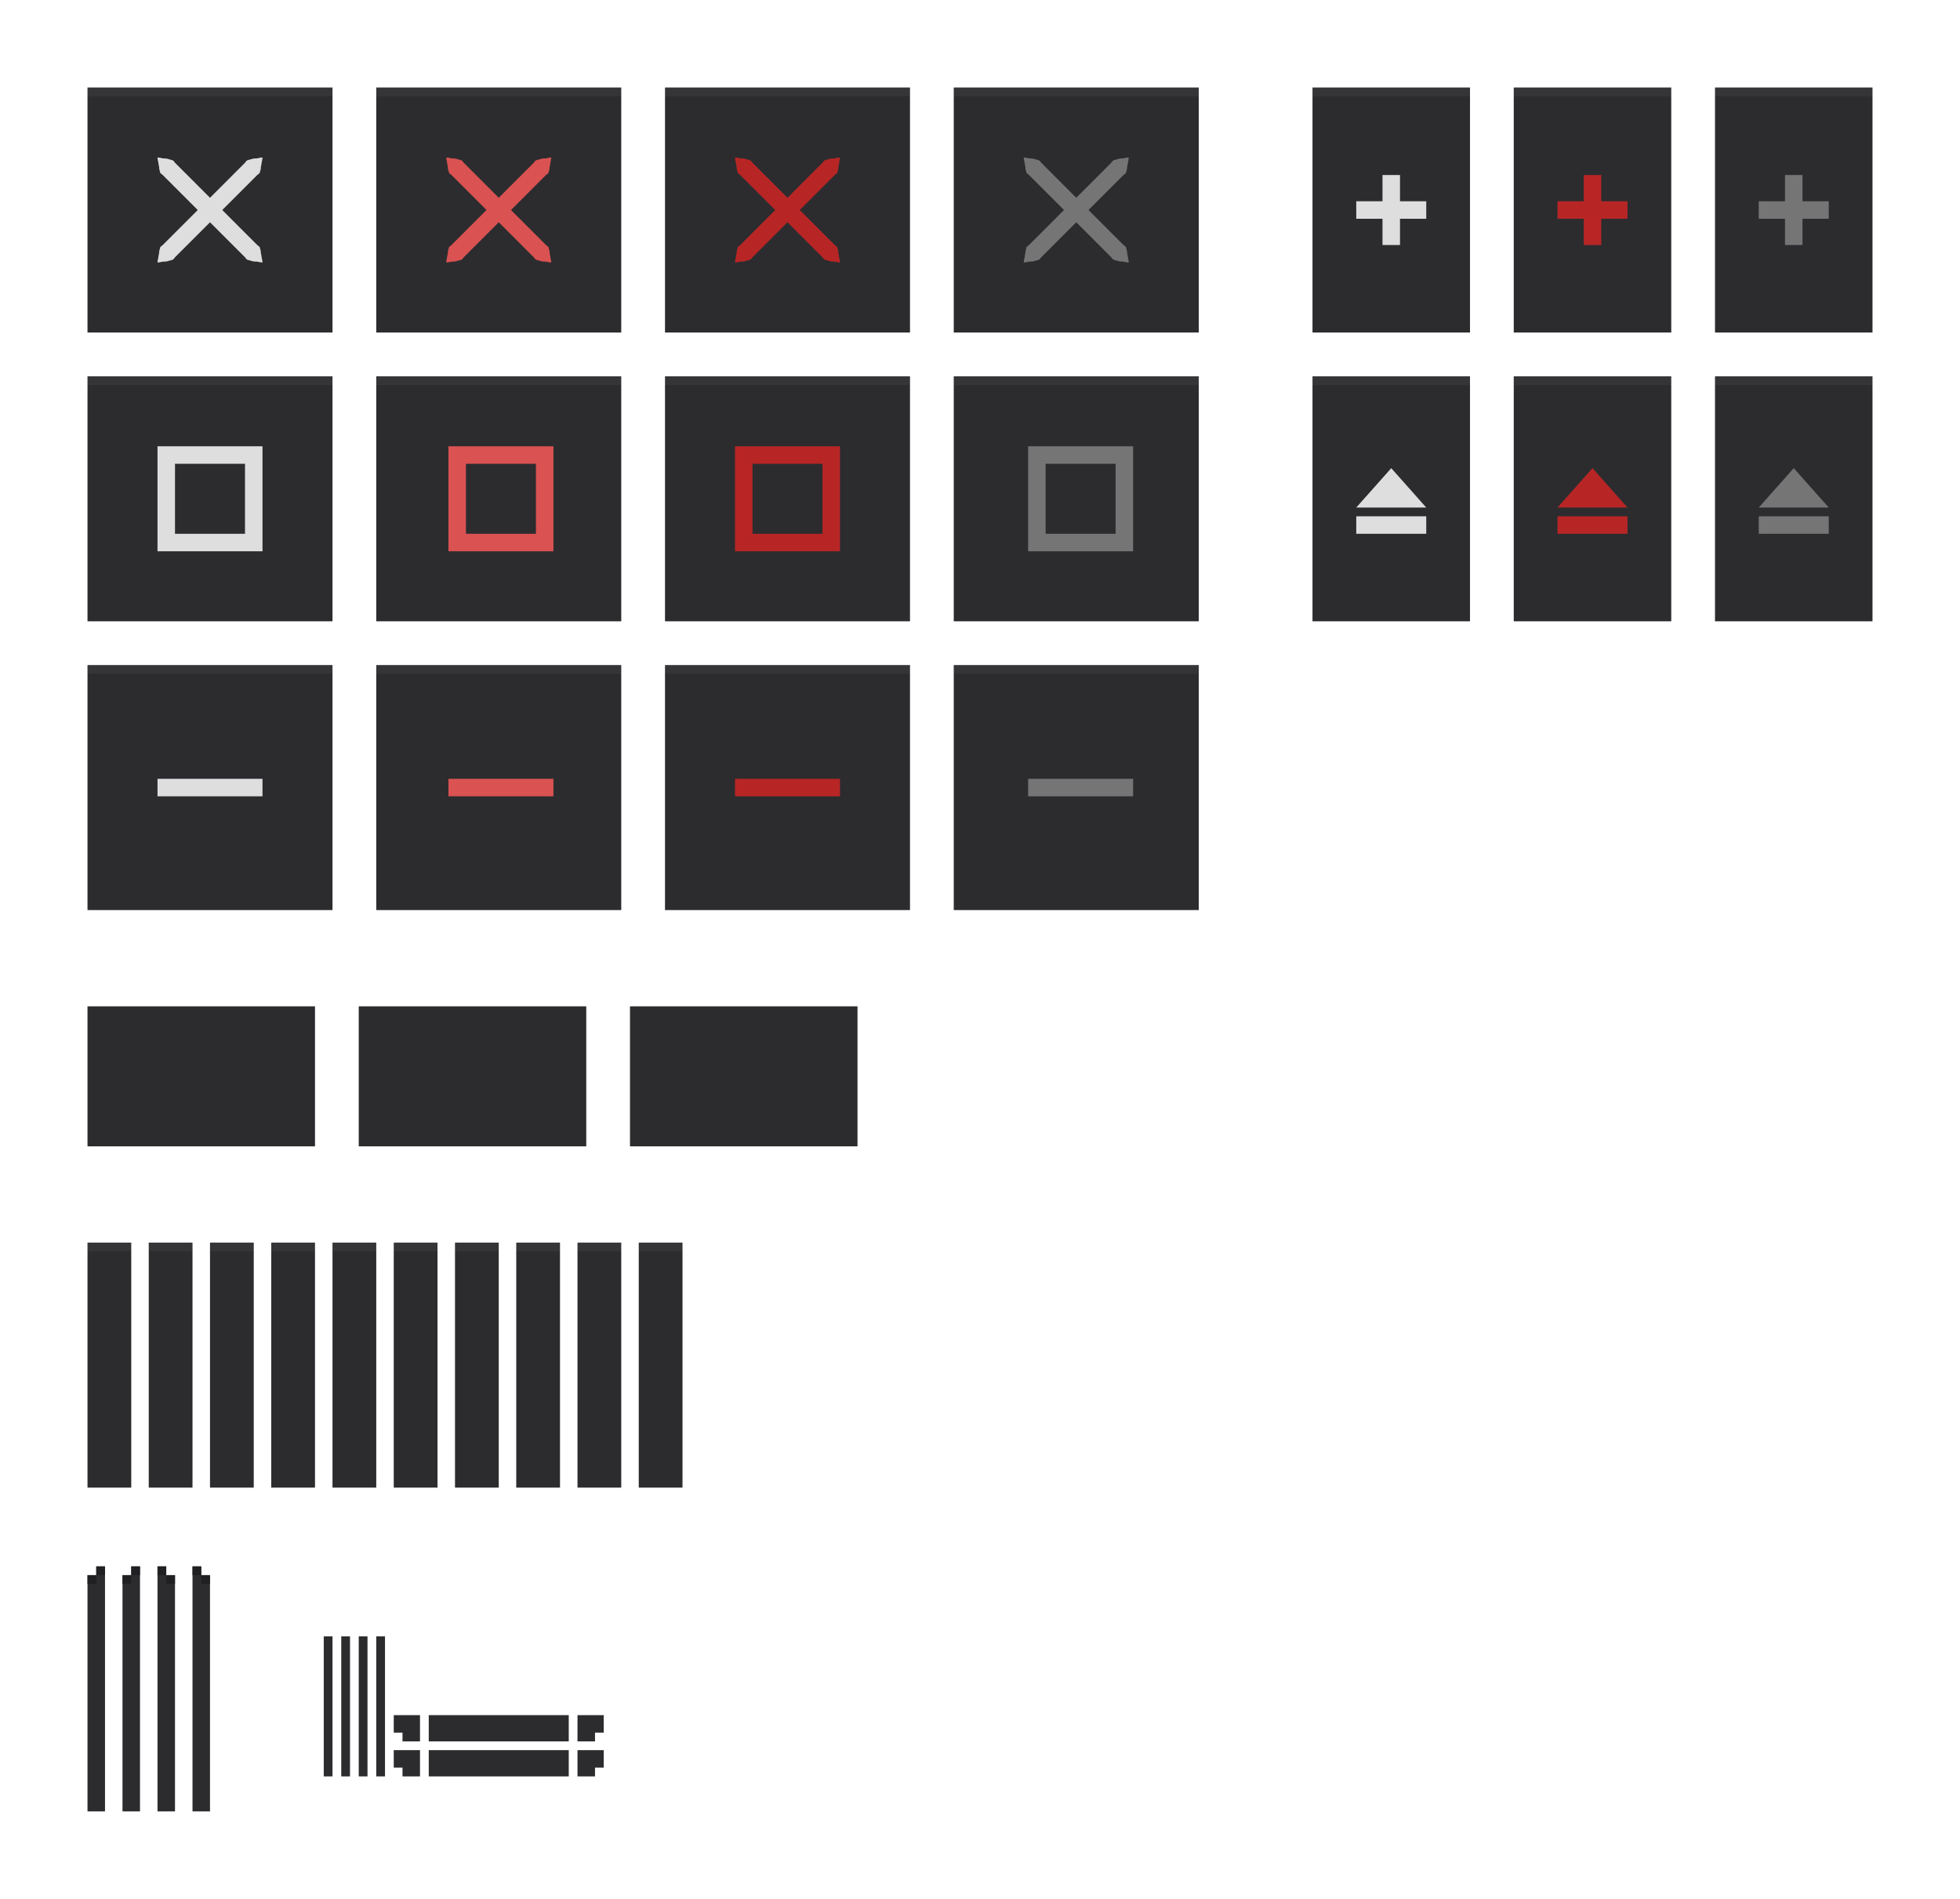
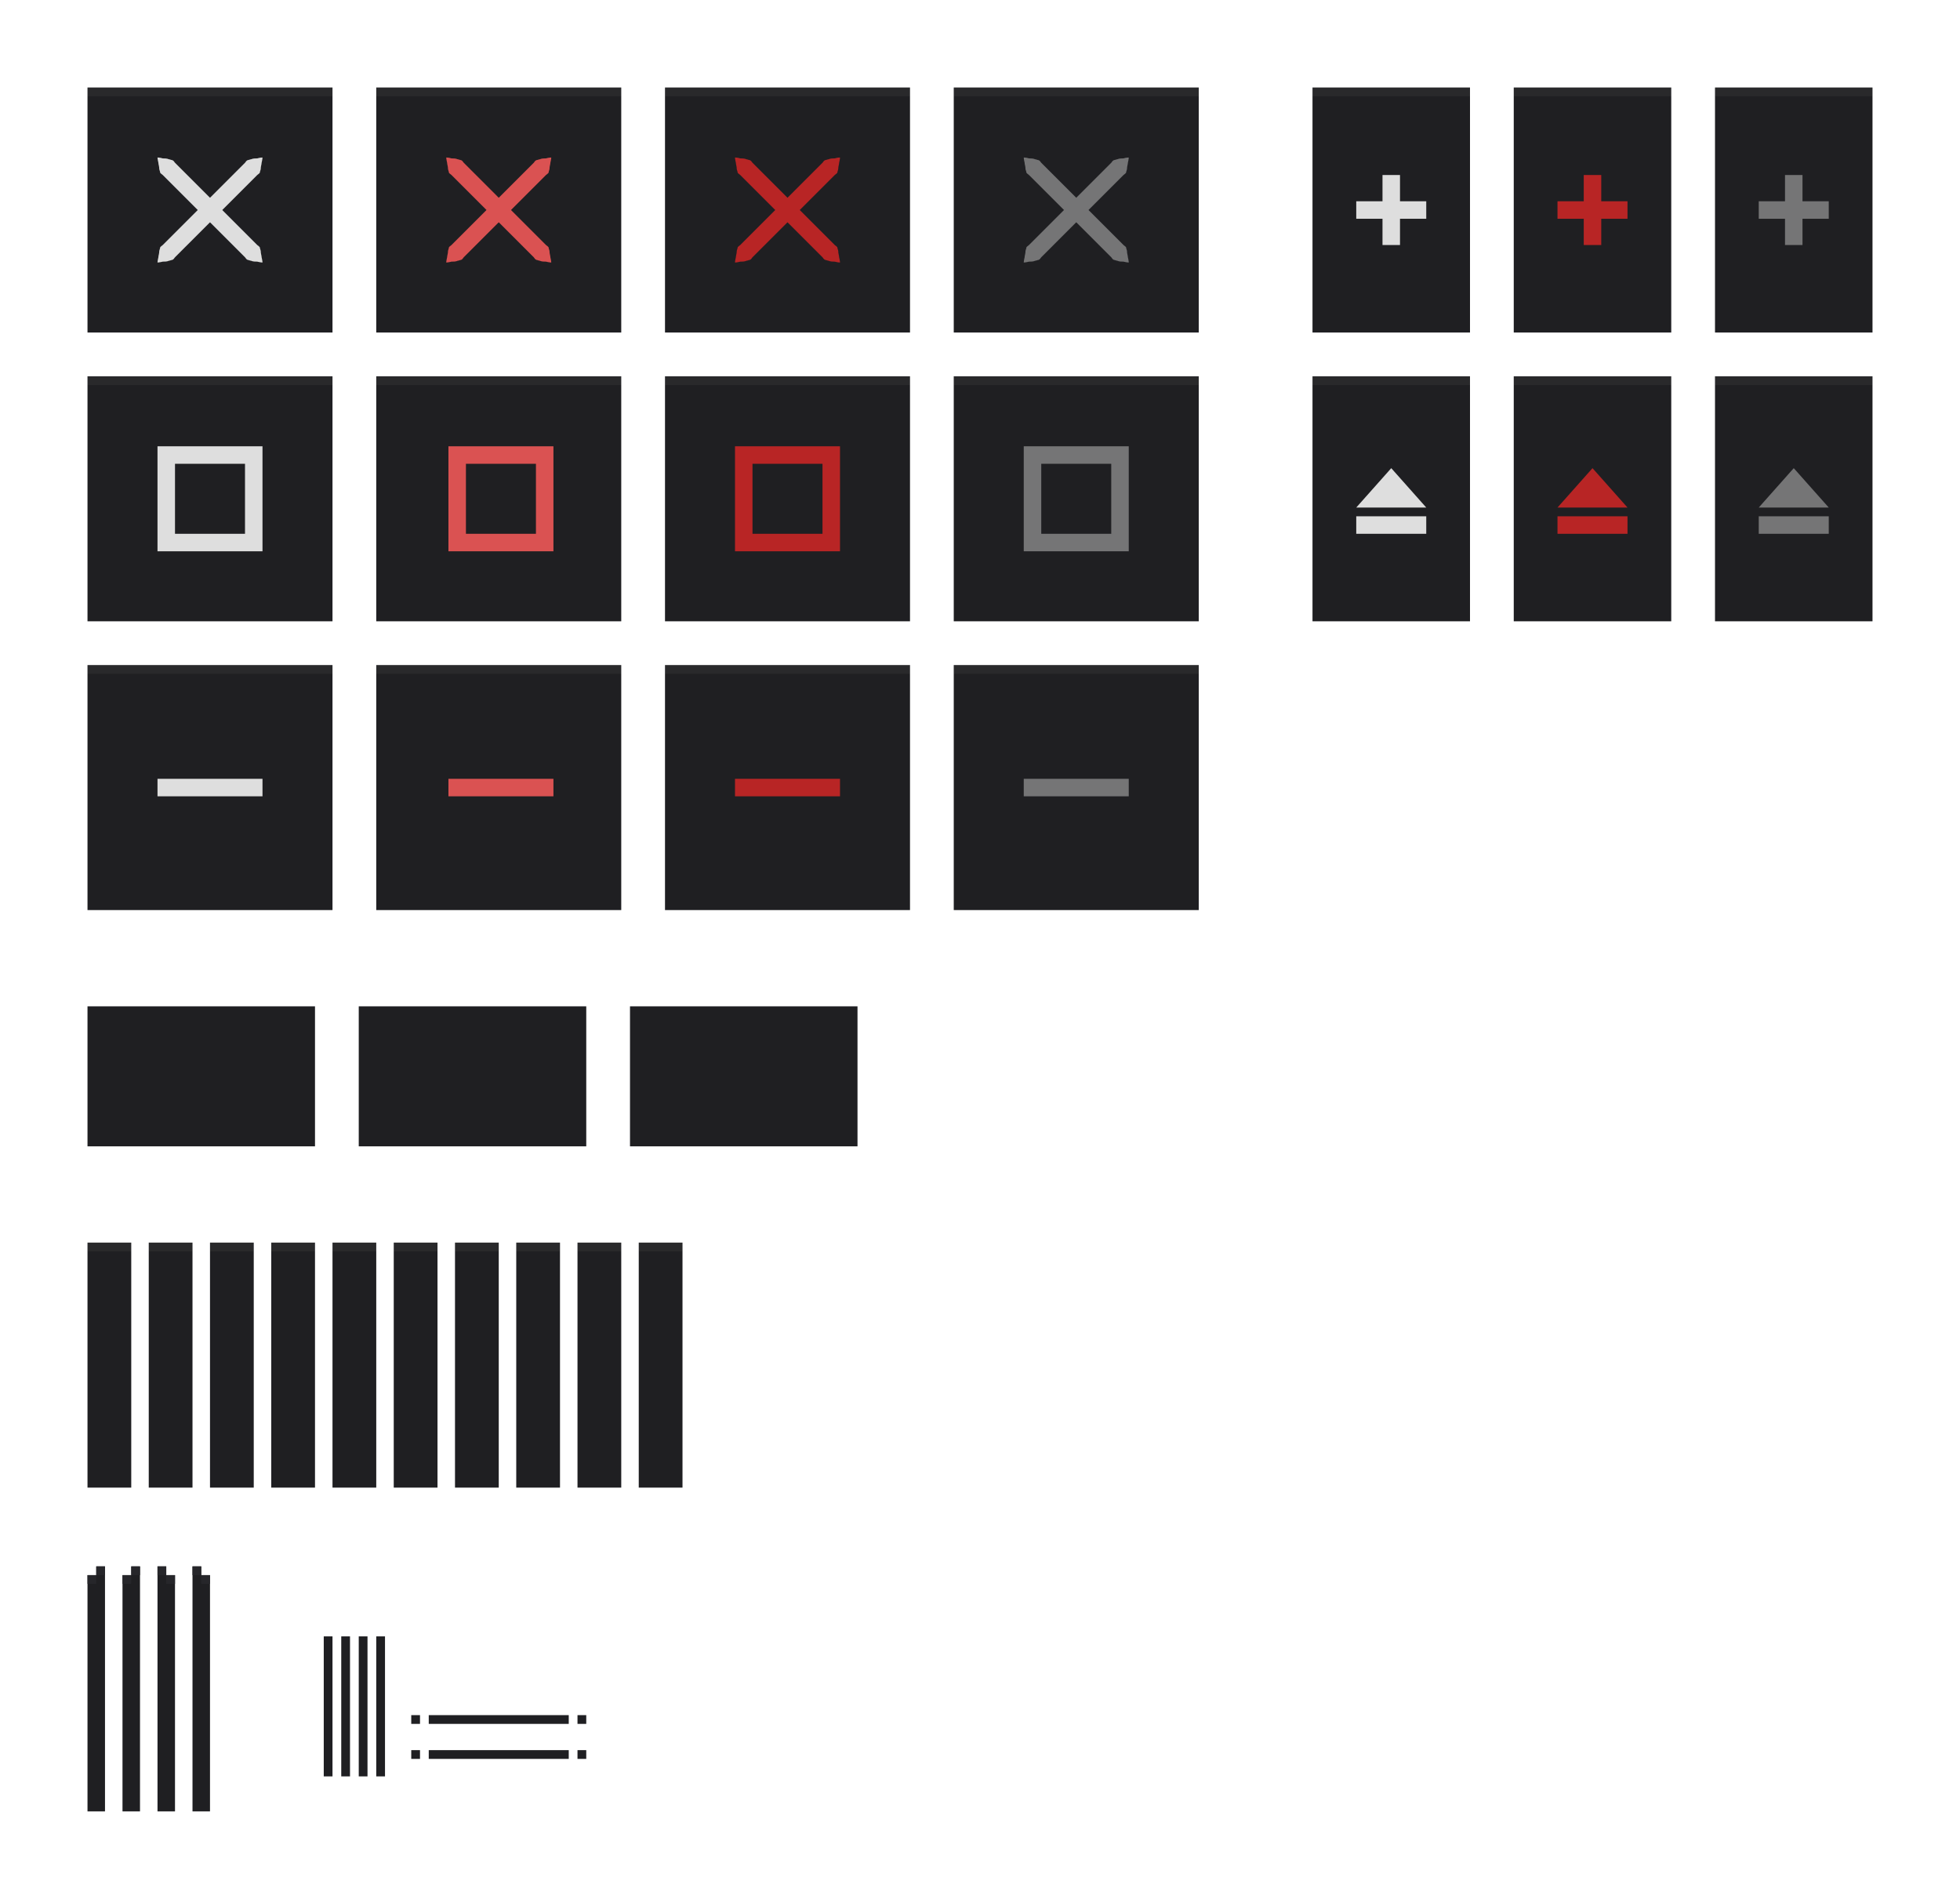
<svg xmlns="http://www.w3.org/2000/svg" xmlns:ns1="http://www.openswatchbook.org/uri/2009/osb" xmlns:xlink="http://www.w3.org/1999/xlink" width="224" height="217" viewBox="0 0 224 217" id="svg2" version="1.1">
  <defs id="defs4">
    <linearGradient id="selected_bg_color" ns1:paint="solid">
      <stop style="stop-color:#5294e2;stop-opacity:1;" offset="0" id="stop4407" />
    </linearGradient>
    <linearGradient id="selected_fg_color" ns1:paint="solid">
      <stop style="stop-color:#ffffffgit;stop-opacity:1;" offset="0" id="stop4402" />
    </linearGradient>
  </defs>
  <g id="layer1" transform="translate(5,-547.3622)">
-     <rect style="opacity:1;fill:#1f1f22;fill-opacity:0.941;stroke:none;stroke-width:1;stroke-linecap:butt;stroke-linejoin:round;stroke-miterlimit:4;stroke-dasharray:none;stroke-dashoffset:0;stroke-opacity:1" id="menu-active" width="26" height="16" x="5" y="662.362" />
+     <rect style="opacity:1;fill:#1f1f22;fill-opacity:1;stroke:none;stroke-width:1;stroke-linecap:butt;stroke-linejoin:round;stroke-miterlimit:4;stroke-dasharray:none;stroke-dashoffset:0;stroke-opacity:1" id="menu-active" width="26" height="16" x="5" y="662.362" />
    <use x="0" y="0" xlink:href="#g4206" id="title-1-active" transform="matrix(0.1785714,0,0,1,4.107143,132)" width="100%" height="100%" />
    <g id="stick-active">
      <use height="100%" width="100%" transform="matrix(0.6428571,0,0,1,141.7857,-2.2617187e-5)" id="use4210" xlink:href="#g4206" y="0" x="0" />
      <g style="fill:#a4aab7;fill-opacity:1" transform="translate(2,2.999989)" id="g5140">
        <rect style="opacity:1;fill:#dedede;fill-opacity:1;stroke:none;stroke-width:1;stroke-linecap:butt;stroke-linejoin:round;stroke-miterlimit:4;stroke-dasharray:none;stroke-dashoffset:0;stroke-opacity:1" id="rect5123" width="2" height="8" x="151" y="564.362" />
        <rect style="opacity:1;fill:#dedede;fill-opacity:1;stroke:none;stroke-width:1;stroke-linecap:butt;stroke-linejoin:round;stroke-miterlimit:4;stroke-dasharray:none;stroke-dashoffset:0;stroke-opacity:1" id="rect5123-1" width="2" height="8" x="567.362" y="-156" transform="matrix(0,1,-1,0,0,0)" />
      </g>
    </g>
    <g id="stick-pressed">
      <use height="100%" width="100%" transform="translate(23,-7.3828127e-6)" id="use5113" xlink:href="#use4210" y="0" x="0" />
      <g style="fill:#5294e2;fill-opacity:1" transform="translate(25,2.999981)" id="g5140-7">
        <rect style="opacity:1;fill:#b82525;fill-opacity:1;stroke:none;stroke-width:1;stroke-linecap:butt;stroke-linejoin:round;stroke-miterlimit:4;stroke-dasharray:none;stroke-dashoffset:0;stroke-opacity:1" id="rect5123-7" width="2" height="8" x="151" y="564.362" />
        <rect style="opacity:1;fill:#b82525;fill-opacity:1;stroke:none;stroke-width:1;stroke-linecap:butt;stroke-linejoin:round;stroke-miterlimit:4;stroke-dasharray:none;stroke-dashoffset:0;stroke-opacity:1" id="rect5123-1-1" width="2" height="8" x="567.362" y="-156" transform="matrix(0,1,-1,0,0,0)" />
      </g>
    </g>
    <g id="stick-inactive">
      <use height="100%" width="100%" transform="translate(46,-7.3828127e-6)" id="use5115" xlink:href="#use4210" y="0" x="0" />
      <g style="fill:#b9bfce;fill-opacity:1" transform="translate(48,2.999981)" id="g5140-1">
        <rect style="opacity:1;fill:#757576;fill-opacity:1;stroke:none;stroke-width:1;stroke-linecap:butt;stroke-linejoin:round;stroke-miterlimit:4;stroke-dasharray:none;stroke-dashoffset:0;stroke-opacity:1" id="rect5123-5" width="2" height="8" x="151" y="564.362" />
        <rect style="opacity:1;fill:#757576;fill-opacity:1;stroke:none;stroke-width:1;stroke-linecap:butt;stroke-linejoin:round;stroke-miterlimit:4;stroke-dasharray:none;stroke-dashoffset:0;stroke-opacity:1" id="rect5123-1-9" width="2" height="8" x="567.362" y="-156" transform="matrix(0,1,-1,0,0,0)" />
      </g>
    </g>
    <g id="shade-active">
      <use height="100%" width="100%" transform="translate(-3.4e-7,32.99999)" id="use5117" xlink:href="#use4210" y="0" x="0" />
      <g style="fill:#a4aab7;fill-opacity:1" transform="translate(-4.68e-6,-1.000023)" id="g5193">
        <rect transform="matrix(0,1,-1,0,0,0)" y="-158" x="607.362" height="8" width="2" id="rect5123-1-7" style="opacity:1;fill:#dedede;fill-opacity:1;stroke:none;stroke-width:1;stroke-linecap:butt;stroke-linejoin:round;stroke-miterlimit:4;stroke-dasharray:none;stroke-dashoffset:0;stroke-opacity:1" />
        <path style="opacity:1;fill:#dedede;fill-opacity:1;stroke:none;stroke-width:1;stroke-linecap:butt;stroke-linejoin:round;stroke-miterlimit:4;stroke-dasharray:none;stroke-dashoffset:0;stroke-opacity:1" d="m 154,601.862 4,4.5 -8,0 z" id="rect5190" />
      </g>
    </g>
    <g id="shade-pressed">
      <use height="100%" width="100%" transform="translate(23,32.99999)" id="use5119" xlink:href="#use4210" y="0" x="0" />
      <g style="fill:#5294e2;fill-opacity:1" transform="translate(23,-1.000023)" id="g5193-7">
        <rect transform="matrix(0,1,-1,0,0,0)" y="-158" x="607.362" height="8" width="2" id="rect5123-1-7-6" style="opacity:1;fill:#b82525;fill-opacity:1;stroke:none;stroke-width:1;stroke-linecap:butt;stroke-linejoin:round;stroke-miterlimit:4;stroke-dasharray:none;stroke-dashoffset:0;stroke-opacity:1" />
        <path style="opacity:1;fill:#b82525;fill-opacity:1;stroke:none;stroke-width:1;stroke-linecap:butt;stroke-linejoin:round;stroke-miterlimit:4;stroke-dasharray:none;stroke-dashoffset:0;stroke-opacity:1" d="m 154,601.862 4,4.5 -8,0 z" id="rect5190-7" />
      </g>
    </g>
    <g id="shade-inactive">
      <use height="100%" width="100%" transform="translate(46,32.99999)" id="use5121" xlink:href="#use4210" y="0" x="0" />
      <g style="fill:#b9bfce;fill-opacity:1" transform="translate(46,-1.000023)" id="g5193-3">
        <rect transform="matrix(0,1,-1,0,0,0)" y="-158" x="607.362" height="8" width="2" id="rect5123-1-7-65" style="opacity:1;fill:#757576;fill-opacity:1;stroke:none;stroke-width:1;stroke-linecap:butt;stroke-linejoin:round;stroke-miterlimit:4;stroke-dasharray:none;stroke-dashoffset:0;stroke-opacity:1" />
        <path style="opacity:1;fill:#757576;fill-opacity:1;stroke:none;stroke-width:1;stroke-linecap:butt;stroke-linejoin:round;stroke-miterlimit:4;stroke-dasharray:none;stroke-dashoffset:0;stroke-opacity:1" d="m 154,601.862 4,4.5 -8,0 z" id="rect5190-6" />
      </g>
    </g>
    <use x="0" y="0" xlink:href="#menu-active" id="menu-inactive" transform="translate(62,-2.2617187e-5)" width="100%" height="100%" />
    <use x="0" y="0" xlink:href="#menu-active" id="menu-pressed" transform="translate(31,-2.2617187e-5)" width="100%" height="100%" />
    <use x="0" y="0" xlink:href="#title-1-active" id="title-2-active" transform="translate(7,-2.6171874e-6)" width="100%" height="100%" />
    <use x="0" y="0" xlink:href="#title-1-active" id="title-3-active" transform="translate(14,-2.6171872e-6)" width="100%" height="100%" />
    <use x="0" y="0" xlink:href="#title-1-active" id="title-4-active" transform="translate(21,-2.6171874e-6)" width="100%" height="100%" />
    <use x="0" y="0" xlink:href="#title-1-active" id="title-5-active" transform="translate(28,-2.6171874e-6)" width="100%" height="100%" />
    <use x="0" y="0" xlink:href="#title-1-active" id="title-1-inactive" transform="translate(35,-2.6171874e-6)" width="100%" height="100%" />
    <use x="0" y="0" xlink:href="#title-1-active" id="title-2-inactive" transform="translate(42,-2.6171874e-6)" width="100%" height="100%" />
    <use x="0" y="0" xlink:href="#title-1-active" id="title-3-inactive" transform="translate(49,-2.6171874e-6)" width="100%" height="100%" />
    <use x="0" y="0" xlink:href="#title-1-active" id="title-4-inactive" transform="translate(56,-2.6171874e-6)" width="100%" height="100%" />
    <use x="0" y="0" xlink:href="#title-1-active" id="title-5-inactive" transform="translate(63,-2.6171874e-6)" width="100%" height="100%" />
    <g id="top-left-active">
-       <path id="rect4138-9" transform="translate(0,552.3622)" d="m 6,174 0,1 -1,0 0,27 2,0 0,-28 -1,0 z" style="opacity:1;fill:#1f1f22;fill-opacity:0.941;stroke:none;stroke-width:1;stroke-linecap:butt;stroke-linejoin:round;stroke-miterlimit:4;stroke-dasharray:none;stroke-dashoffset:0;stroke-opacity:1" />
-       <rect y="726.362" x="6" height="1" width="1" id="rect5348" style="opacity:1;fill:#1f1f22;fill-opacity:0.941;stroke:none;stroke-width:1;stroke-linecap:butt;stroke-linejoin:round;stroke-miterlimit:4;stroke-dasharray:none;stroke-dashoffset:0;stroke-opacity:1" />
-       <rect y="727.362" x="5" height="1" width="1" id="rect5350" style="opacity:1;fill:#1f1f22;fill-opacity:0.941;stroke:none;stroke-width:1;stroke-linecap:butt;stroke-linejoin:round;stroke-miterlimit:4;stroke-dasharray:none;stroke-dashoffset:0;stroke-opacity:1" />
+       <path id="rect4138-9" transform="translate(0,552.3622)" d="m 6,174 0,1 -1,0 0,27 2,0 0,-28 -1,0 z" style="opacity:1;fill:#1f1f22;fill-opacity:1;stroke:none;stroke-width:1;stroke-linecap:butt;stroke-linejoin:round;stroke-miterlimit:4;stroke-dasharray:none;stroke-dashoffset:0;stroke-opacity:1" />
+       <rect y="726.362" x="6" height="1" width="1" id="rect5348" style="opacity:1;fill:#26262a;fill-opacity:1;stroke:none;stroke-width:1;stroke-linecap:butt;stroke-linejoin:round;stroke-miterlimit:4;stroke-dasharray:none;stroke-dashoffset:0;stroke-opacity:1" />
+       <rect y="727.362" x="5" height="1" width="1" id="rect5350" style="opacity:1;fill:#26262a;fill-opacity:1;stroke:none;stroke-width:1;stroke-linecap:butt;stroke-linejoin:round;stroke-miterlimit:4;stroke-dasharray:none;stroke-dashoffset:0;stroke-opacity:1" />
    </g>
    <use x="0" y="0" xlink:href="#top-left-active" id="top-left-inactive" transform="translate(4,-2.2617187e-5)" width="100%" height="100%" />
    <use x="0" y="0" xlink:href="#top-left-active" id="top-right-active" transform="matrix(-1,0,0,1,20,-2.2617187e-5)" width="100%" height="100%" />
    <use x="0" y="0" xlink:href="#top-left-active" id="top-right-inactive" transform="matrix(-1,0,0,1,24,-2.2617187e-5)" width="100%" height="100%" />
-     <rect style="opacity:1;fill:#1f1f22;fill-opacity:0.941;stroke:none;stroke-width:1;stroke-linecap:butt;stroke-linejoin:round;stroke-miterlimit:4;stroke-dasharray:none;stroke-dashoffset:0;stroke-opacity:1" id="right-active" width="1" height="16" x="-37" y="734.362" transform="scale(-1,1)" />
-     <rect style="opacity:1;fill:#1f1f22;fill-opacity:0.941;stroke:none;stroke-width:1;stroke-linecap:butt;stroke-linejoin:round;stroke-miterlimit:4;stroke-dasharray:none;stroke-dashoffset:0;stroke-opacity:1" id="right-inactive" width="1" height="16" x="-39" y="734.362" transform="scale(-1,1)" />
-     <rect style="opacity:1;fill:#1f1f22;fill-opacity:0.941;stroke:none;stroke-width:1;stroke-linecap:butt;stroke-linejoin:round;stroke-miterlimit:4;stroke-dasharray:none;stroke-dashoffset:0;stroke-opacity:1" id="bottom-inactive" width="3" height="16" x="-750.362" y="-60" transform="matrix(0,-1,-1,0,0,0)" />
-     <rect style="opacity:1;fill:#1f1f22;fill-opacity:0.941;stroke:none;stroke-width:1;stroke-linecap:butt;stroke-linejoin:round;stroke-miterlimit:4;stroke-dasharray:none;stroke-dashoffset:0;stroke-opacity:1" id="left-active" width="1" height="16" x="-33" y="734.362" transform="scale(-1,1)" />
-     <rect style="opacity:1;fill:#1f1f22;fill-opacity:0.941;stroke:none;stroke-width:1;stroke-linecap:butt;stroke-linejoin:round;stroke-miterlimit:4;stroke-dasharray:none;stroke-dashoffset:0;stroke-opacity:1" id="left-inactive" width="1" height="16" x="-35" y="734.362" transform="scale(-1,1)" />
-     <rect style="opacity:1;fill:#1f1f22;fill-opacity:0.941;stroke:none;stroke-width:1;stroke-linecap:butt;stroke-linejoin:round;stroke-miterlimit:4;stroke-dasharray:none;stroke-dashoffset:0;stroke-opacity:1" id="bottom-active" width="3" height="16" x="-746.362" y="-60" transform="matrix(0,-1,-1,0,0,0)" />
-     <path style="opacity:1;fill:#1f1f22;fill-opacity:0.941;stroke:none;stroke-width:1;stroke-linecap:butt;stroke-linejoin:round;stroke-miterlimit:4;stroke-dasharray:none;stroke-dashoffset:0;stroke-opacity:1" d="M 45 196 L 45 198 L 46 198 L 46 199 L 48 199 L 48 196 L 45 196 z " transform="translate(-5,547.3622)" id="bottom-left-active" />
-     <path style="opacity:1;fill:#1f1f22;fill-opacity:0.941;stroke:none;stroke-width:1;stroke-linecap:butt;stroke-linejoin:round;stroke-miterlimit:4;stroke-dasharray:none;stroke-dashoffset:0;stroke-opacity:1" d="M 66 196 L 66 199 L 68 199 L 68 198 L 69 198 L 69 196 L 66 196 z " transform="translate(-5,547.3622)" id="bottom-right-active" />
-     <path style="opacity:1;fill:#1f1f22;fill-opacity:0.941;stroke:none;stroke-width:1;stroke-linecap:butt;stroke-linejoin:round;stroke-miterlimit:4;stroke-dasharray:none;stroke-dashoffset:0;stroke-opacity:1" d="M 66 200 L 66 203 L 68 203 L 68 202 L 69 202 L 69 200 L 66 200 z " transform="translate(-5,547.3622)" id="bottom-right-inactive" />
-     <path style="opacity:1;fill:#1f1f22;fill-opacity:0.941;stroke:none;stroke-width:1;stroke-linecap:butt;stroke-linejoin:round;stroke-miterlimit:4;stroke-dasharray:none;stroke-dashoffset:0;stroke-opacity:1" d="M 45 200 L 45 202 L 46 202 L 46 203 L 48 203 L 48 200 L 45 200 z " transform="translate(-5,547.3622)" id="bottom-left-inactive" />
+     <rect style="opacity:1;fill:#1f1f22;fill-opacity:1;stroke:none;stroke-width:1;stroke-linecap:butt;stroke-linejoin:round;stroke-miterlimit:4;stroke-dasharray:none;stroke-dashoffset:0;stroke-opacity:1" id="right-active" width="1" height="16" x="-37" y="734.362" transform="scale(-1,1)" />
+     <rect style="opacity:1;fill:#1f1f22;fill-opacity:1;stroke:none;stroke-width:1;stroke-linecap:butt;stroke-linejoin:round;stroke-miterlimit:4;stroke-dasharray:none;stroke-dashoffset:0;stroke-opacity:1" id="right-inactive" width="1" height="16" x="-39" y="734.362" transform="scale(-1,1)" />
+     <rect style="opacity:1;fill:#1f1f22;fill-opacity:1;stroke:none;stroke-width:0.577;stroke-linecap:butt;stroke-linejoin:round;stroke-miterlimit:4;stroke-dasharray:none;stroke-dashoffset:0;stroke-opacity:1" id="bottom-inactive" width="1" height="16" x="-748.362" y="-60" transform="matrix(0,-1,-1,0,0,0)" />
+     <rect style="opacity:1;fill:#1f1f22;fill-opacity:1;stroke:none;stroke-width:1;stroke-linecap:butt;stroke-linejoin:round;stroke-miterlimit:4;stroke-dasharray:none;stroke-dashoffset:0;stroke-opacity:1" id="left-active" width="1" height="16" x="-33" y="734.362" transform="scale(-1,1)" />
+     <rect style="opacity:1;fill:#1f1f22;fill-opacity:1;stroke:none;stroke-width:1;stroke-linecap:butt;stroke-linejoin:round;stroke-miterlimit:4;stroke-dasharray:none;stroke-dashoffset:0;stroke-opacity:1" id="left-inactive" width="1" height="16" x="-35" y="734.362" transform="scale(-1,1)" />
+     <rect style="opacity:1;fill:#1f1f22;fill-opacity:1;stroke:none;stroke-width:0.577;stroke-linecap:butt;stroke-linejoin:round;stroke-miterlimit:4;stroke-dasharray:none;stroke-dashoffset:0;stroke-opacity:1" id="bottom-active" width="1" height="16" x="-744.362" y="-60" transform="matrix(0,-1,-1,0,0,0)" />
+     <path style="opacity:1;fill:#1f1f22;fill-opacity:1;stroke:none;stroke-width:0.333;stroke-linecap:butt;stroke-linejoin:round;stroke-miterlimit:4;stroke-dasharray:none;stroke-dashoffset:0;stroke-opacity:1" d="m 42,743.362 v 0.667 0.333 H 42.333 43 v -1 z" id="bottom-left-active" />
+     <path style="opacity:1;fill:#1f1f22;fill-opacity:1;stroke:none;stroke-width:0.333;stroke-linecap:butt;stroke-linejoin:round;stroke-miterlimit:4;stroke-dasharray:none;stroke-dashoffset:0;stroke-opacity:1" d="m 61,743.362 v 1 H 61.667 62 v -0.333 -0.667 z" id="bottom-right-active" />
+     <path style="opacity:1;fill:#1f1f22;fill-opacity:1;stroke:none;stroke-width:0.333;stroke-linecap:butt;stroke-linejoin:round;stroke-miterlimit:4;stroke-dasharray:none;stroke-dashoffset:0;stroke-opacity:1" d="m 61,747.362 v 1 H 61.667 62 v -0.333 -0.667 z" id="bottom-right-inactive" />
+     <path style="opacity:1;fill:#1f1f22;fill-opacity:1;stroke:none;stroke-width:0.333;stroke-linecap:butt;stroke-linejoin:round;stroke-miterlimit:4;stroke-dasharray:none;stroke-dashoffset:0;stroke-opacity:1" d="m 42,747.362 v 0.667 0.333 H 42.333 43 v -1 z" id="bottom-left-inactive" />
    <g id="hide-active">
      <use height="100%" width="100%" transform="translate(0,65.99998)" id="use4234" xlink:href="#g4206" y="0" x="0" />
      <rect style="fill:#dedede;fill-opacity:1;stroke-width:1.225" x="13" y="636.362" width="12" height="2" id="rect992-7" />
    </g>
    <g id="maximize-active">
      <use height="100%" width="100%" transform="translate(0,32.99998)" id="use4220" xlink:href="#g4206" y="0" x="0" />
      <path style="fill:#dedede;fill-opacity:1;stroke-width:1.5" d="m 23,608.362 h -8 v -8 h 8 z m 2,-10 H 13 v 12 h 12 z" id="path1003-5" />
    </g>
    <g id="close-active">
      <g style="opacity:1" id="g4206">
-         <rect style="opacity:1;fill:#1f1f22;fill-opacity:0.941;stroke:none;stroke-width:1;stroke-linecap:butt;stroke-linejoin:round;stroke-miterlimit:4;stroke-dasharray:none;stroke-dashoffset:0;stroke-opacity:1" id="rect4138" width="28" height="28" x="5" y="557.362" />
+         <rect style="opacity:1;fill:#1f1f22;fill-opacity:1;stroke:none;stroke-width:1;stroke-linecap:butt;stroke-linejoin:round;stroke-miterlimit:4;stroke-dasharray:none;stroke-dashoffset:0;stroke-opacity:1" id="rect4138" width="28" height="28" x="5" y="557.362" />
        <rect style="opacity:0.05;fill:#eeeff1;fill-opacity:1;stroke:none;stroke-width:1;stroke-linecap:butt;stroke-linejoin:round;stroke-miterlimit:4;stroke-dasharray:none;stroke-dashoffset:0;stroke-opacity:1" id="rect4204" width="28" height="1" x="5" y="557.362" />
      </g>
      <g transform="translate(-318.9554,-74.53551)" id="g873">
        <g id="g857" transform="translate(-26.19459,3.185544)">
          <path d="m 370.15,636.712 c 0,0 0,0.2 -0.1,0.6 0,0.2 -0.1,0.4 -0.1,0.7 0,0.1 -0.1,0.3 -0.1,0.4 0,0.1 -0.2,0.2 -0.3,0.3 l -6.7,6.7 -2.7,2.7 c -0.1,0.1 -0.1,0.2 -0.3,0.3 -0.1,0 -0.3,0.1 -0.4,0.1 -0.2,0.1 -0.5,0.1 -0.7,0.1 -0.4,0.1 -0.6,0.1 -0.6,0.1 0,0 0,-0.2 0.1,-0.6 0,-0.2 0.1,-0.4 0.1,-0.7 0,-0.1 0.1,-0.3 0.1,-0.4 0,-0.1 0.2,-0.2 0.3,-0.3 l 2.7,-2.7 6.7,-6.7 c 0.1,-0.1 0.1,-0.2 0.3,-0.3 0.1,0 0.3,-0.1 0.4,-0.1 0.2,-0.1 0.5,-0.1 0.7,-0.1 0.3,-0.1 0.6,-0.1 0.6,-0.1 z" id="a-3-5" style="fill:#dedede;fill-opacity:1" />
          <use id="use1015-6" transform="matrix(-1,0,0,1,728.3,0)" xlink:href="#a-3-5" x="0" y="0" width="100%" height="100%" style="fill:#222223;fill-opacity:1" />
        </g>
      </g>
    </g>
    <g id="hide-prelight">
      <use height="100%" width="100%" transform="translate(33,65.99998)" id="use4226" xlink:href="#g4206" y="0" x="0" />
      <rect id="rect1952" height="2" width="12" y="636.362" x="46.25" style="fill:#da5252;fill-opacity:1;stroke-width:1.225" />
    </g>
    <g id="maximize-prelight">
      <use height="100%" width="100%" transform="translate(33,32.99998)" id="use4222" xlink:href="#g4206" y="0" x="0" />
      <path id="path1954" d="m 56.25,608.362 h -8 v -8 h 8 z m 2,-10 h -12 v 12 h 12 z" style="fill:#da5252;fill-opacity:1;stroke-width:1.5" />
    </g>
    <g id="hide-pressed">
      <use height="100%" width="100%" transform="translate(66,65.99998)" id="use4236" xlink:href="#g4206" y="0" x="0" />
      <rect style="fill:#b82525;fill-opacity:1;stroke-width:1.225" x="79" y="636.362" width="12" height="2" id="rect1964" />
    </g>
    <g id="maximize-pressed">
      <use height="100%" width="100%" transform="translate(66,32.99998)" id="use4228" xlink:href="#g4206" y="0" x="0" />
      <path style="fill:#b82525;fill-opacity:1;stroke-width:1.5" d="m 89,608.362 h -8 v -8 h 8 z m 2,-10 H 79 v 12 h 12 z" id="path1966" />
    </g>
    <g id="hide-inactive">
      <use height="100%" width="100%" transform="translate(99,65.99998)" id="use4238" xlink:href="#g4206" y="0" x="0" />
-       <rect id="rect1976" height="2" width="12" y="636.362" x="112.5" style="fill:#757576;fill-opacity:1;stroke-width:1.225" />
+       <rect id="rect1976" height="2" width="12" y="636.362" x="112" style="fill:#757576;fill-opacity:1;stroke-width:1.225" />
    </g>
    <g id="maximize-inactive">
      <use height="100%" width="100%" transform="translate(99,32.99998)" id="use4232" xlink:href="#g4206" y="0" x="0" />
-       <path id="path1978" d="m 122.5,608.362 h -8 v -8 h 8 z m 2,-10 h -12 v 12 h 12 z" style="fill:#757576;fill-opacity:1;stroke-width:1.5" />
+       <path id="path1978" d="m 122,608.362 h -8 v -8 h 8 z m 2,-10 h -12 v 12 h 12 z" style="fill:#757576;fill-opacity:1;stroke-width:1.5" />
    </g>
    <g id="close-prelight">
      <use height="100%" width="100%" transform="translate(33,-2.2617187e-5)" id="use4214" xlink:href="#g4206" y="0" x="0" />
      <g transform="translate(-285.9554,-74.53553)" id="g873-5">
        <g id="g857-7" transform="translate(-26.19459,3.185544)">
          <path d="m 370.15,636.712 c 0,0 0,0.2 -0.1,0.6 0,0.2 -0.1,0.4 -0.1,0.7 0,0.1 -0.1,0.3 -0.1,0.4 0,0.1 -0.2,0.2 -0.3,0.3 l -6.7,6.7 -2.7,2.7 c -0.1,0.1 -0.1,0.2 -0.3,0.3 -0.1,0 -0.3,0.1 -0.4,0.1 -0.2,0.1 -0.5,0.1 -0.7,0.1 -0.4,0.1 -0.6,0.1 -0.6,0.1 0,0 0,-0.2 0.1,-0.6 0,-0.2 0.1,-0.4 0.1,-0.7 0,-0.1 0.1,-0.3 0.1,-0.4 0,-0.1 0.2,-0.2 0.3,-0.3 l 2.7,-2.7 6.7,-6.7 c 0.1,-0.1 0.1,-0.2 0.3,-0.3 0.1,0 0.3,-0.1 0.4,-0.1 0.2,-0.1 0.5,-0.1 0.7,-0.1 0.3,-0.1 0.6,-0.1 0.6,-0.1 z" id="a-3-5-4" style="fill:#da5252;fill-opacity:1" />
          <use id="use1015-6-1" transform="matrix(-1,0,0,1,728.3,0)" xlink:href="#a-3-5-4" x="0" y="0" width="100%" height="100%" style="fill:#222223;fill-opacity:1" />
        </g>
      </g>
    </g>
    <g id="close-pressed">
      <use height="100%" width="100%" transform="translate(66,-2.2617187e-5)" id="use4216" xlink:href="#g4206" y="0" x="0" />
      <g transform="translate(-252.9554,-74.53553)" id="g873-8">
        <g id="g857-5" transform="translate(-26.19459,3.185544)">
          <path d="m 370.15,636.712 c 0,0 0,0.2 -0.1,0.6 0,0.2 -0.1,0.4 -0.1,0.7 0,0.1 -0.1,0.3 -0.1,0.4 0,0.1 -0.2,0.2 -0.3,0.3 l -6.7,6.7 -2.7,2.7 c -0.1,0.1 -0.1,0.2 -0.3,0.3 -0.1,0 -0.3,0.1 -0.4,0.1 -0.2,0.1 -0.5,0.1 -0.7,0.1 -0.4,0.1 -0.6,0.1 -0.6,0.1 0,0 0,-0.2 0.1,-0.6 0,-0.2 0.1,-0.4 0.1,-0.7 0,-0.1 0.1,-0.3 0.1,-0.4 0,-0.1 0.2,-0.2 0.3,-0.3 l 2.7,-2.7 6.7,-6.7 c 0.1,-0.1 0.1,-0.2 0.3,-0.3 0.1,0 0.3,-0.1 0.4,-0.1 0.2,-0.1 0.5,-0.1 0.7,-0.1 0.3,-0.1 0.6,-0.1 0.6,-0.1 z" id="a-3-5-9" style="fill:#b82525;fill-opacity:1" />
          <use id="use1015-6-7" transform="matrix(-1,0,0,1,728.3,0)" xlink:href="#a-3-5-9" x="0" y="0" width="100%" height="100%" style="fill:#222223;fill-opacity:1" />
        </g>
      </g>
    </g>
    <g id="close-inactive">
      <use height="100%" width="100%" transform="translate(99,-2.2617187e-5)" id="use4218" xlink:href="#g4206" y="0" x="0" />
      <g transform="translate(-219.9554,-74.53553)" id="g873-53">
        <g id="g857-8" transform="translate(-26.19459,3.185544)">
          <path d="m 370.15,636.712 c 0,0 0,0.2 -0.1,0.6 0,0.2 -0.1,0.4 -0.1,0.7 0,0.1 -0.1,0.3 -0.1,0.4 0,0.1 -0.2,0.2 -0.3,0.3 l -6.7,6.7 -2.7,2.7 c -0.1,0.1 -0.1,0.2 -0.3,0.3 -0.1,0 -0.3,0.1 -0.4,0.1 -0.2,0.1 -0.5,0.1 -0.7,0.1 -0.4,0.1 -0.6,0.1 -0.6,0.1 0,0 0,-0.2 0.1,-0.6 0,-0.2 0.1,-0.4 0.1,-0.7 0,-0.1 0.1,-0.3 0.1,-0.4 0,-0.1 0.2,-0.2 0.3,-0.3 l 2.7,-2.7 6.7,-6.7 c 0.1,-0.1 0.1,-0.2 0.3,-0.3 0.1,0 0.3,-0.1 0.4,-0.1 0.2,-0.1 0.5,-0.1 0.7,-0.1 0.3,-0.1 0.6,-0.1 0.6,-0.1 z" id="a-3-5-8" style="fill:#757576;fill-opacity:1" />
-           <use id="use1015-6-3" transform="matrix(-1,0,0,1,728.3,0)" xlink:href="#a-3-5-8" x="0" y="0" width="100%" height="100%" style="fill:#222223;fill-opacity:1" />
+           <use id="use1015-6-3" transform="matrix(-1,0,0,1,728.3,4.0000043e-7)" xlink:href="#a-3-5-8" x="0" y="0" width="100%" height="100%" style="fill:#222223;fill-opacity:1" />
        </g>
      </g>
    </g>
  </g>
</svg>
